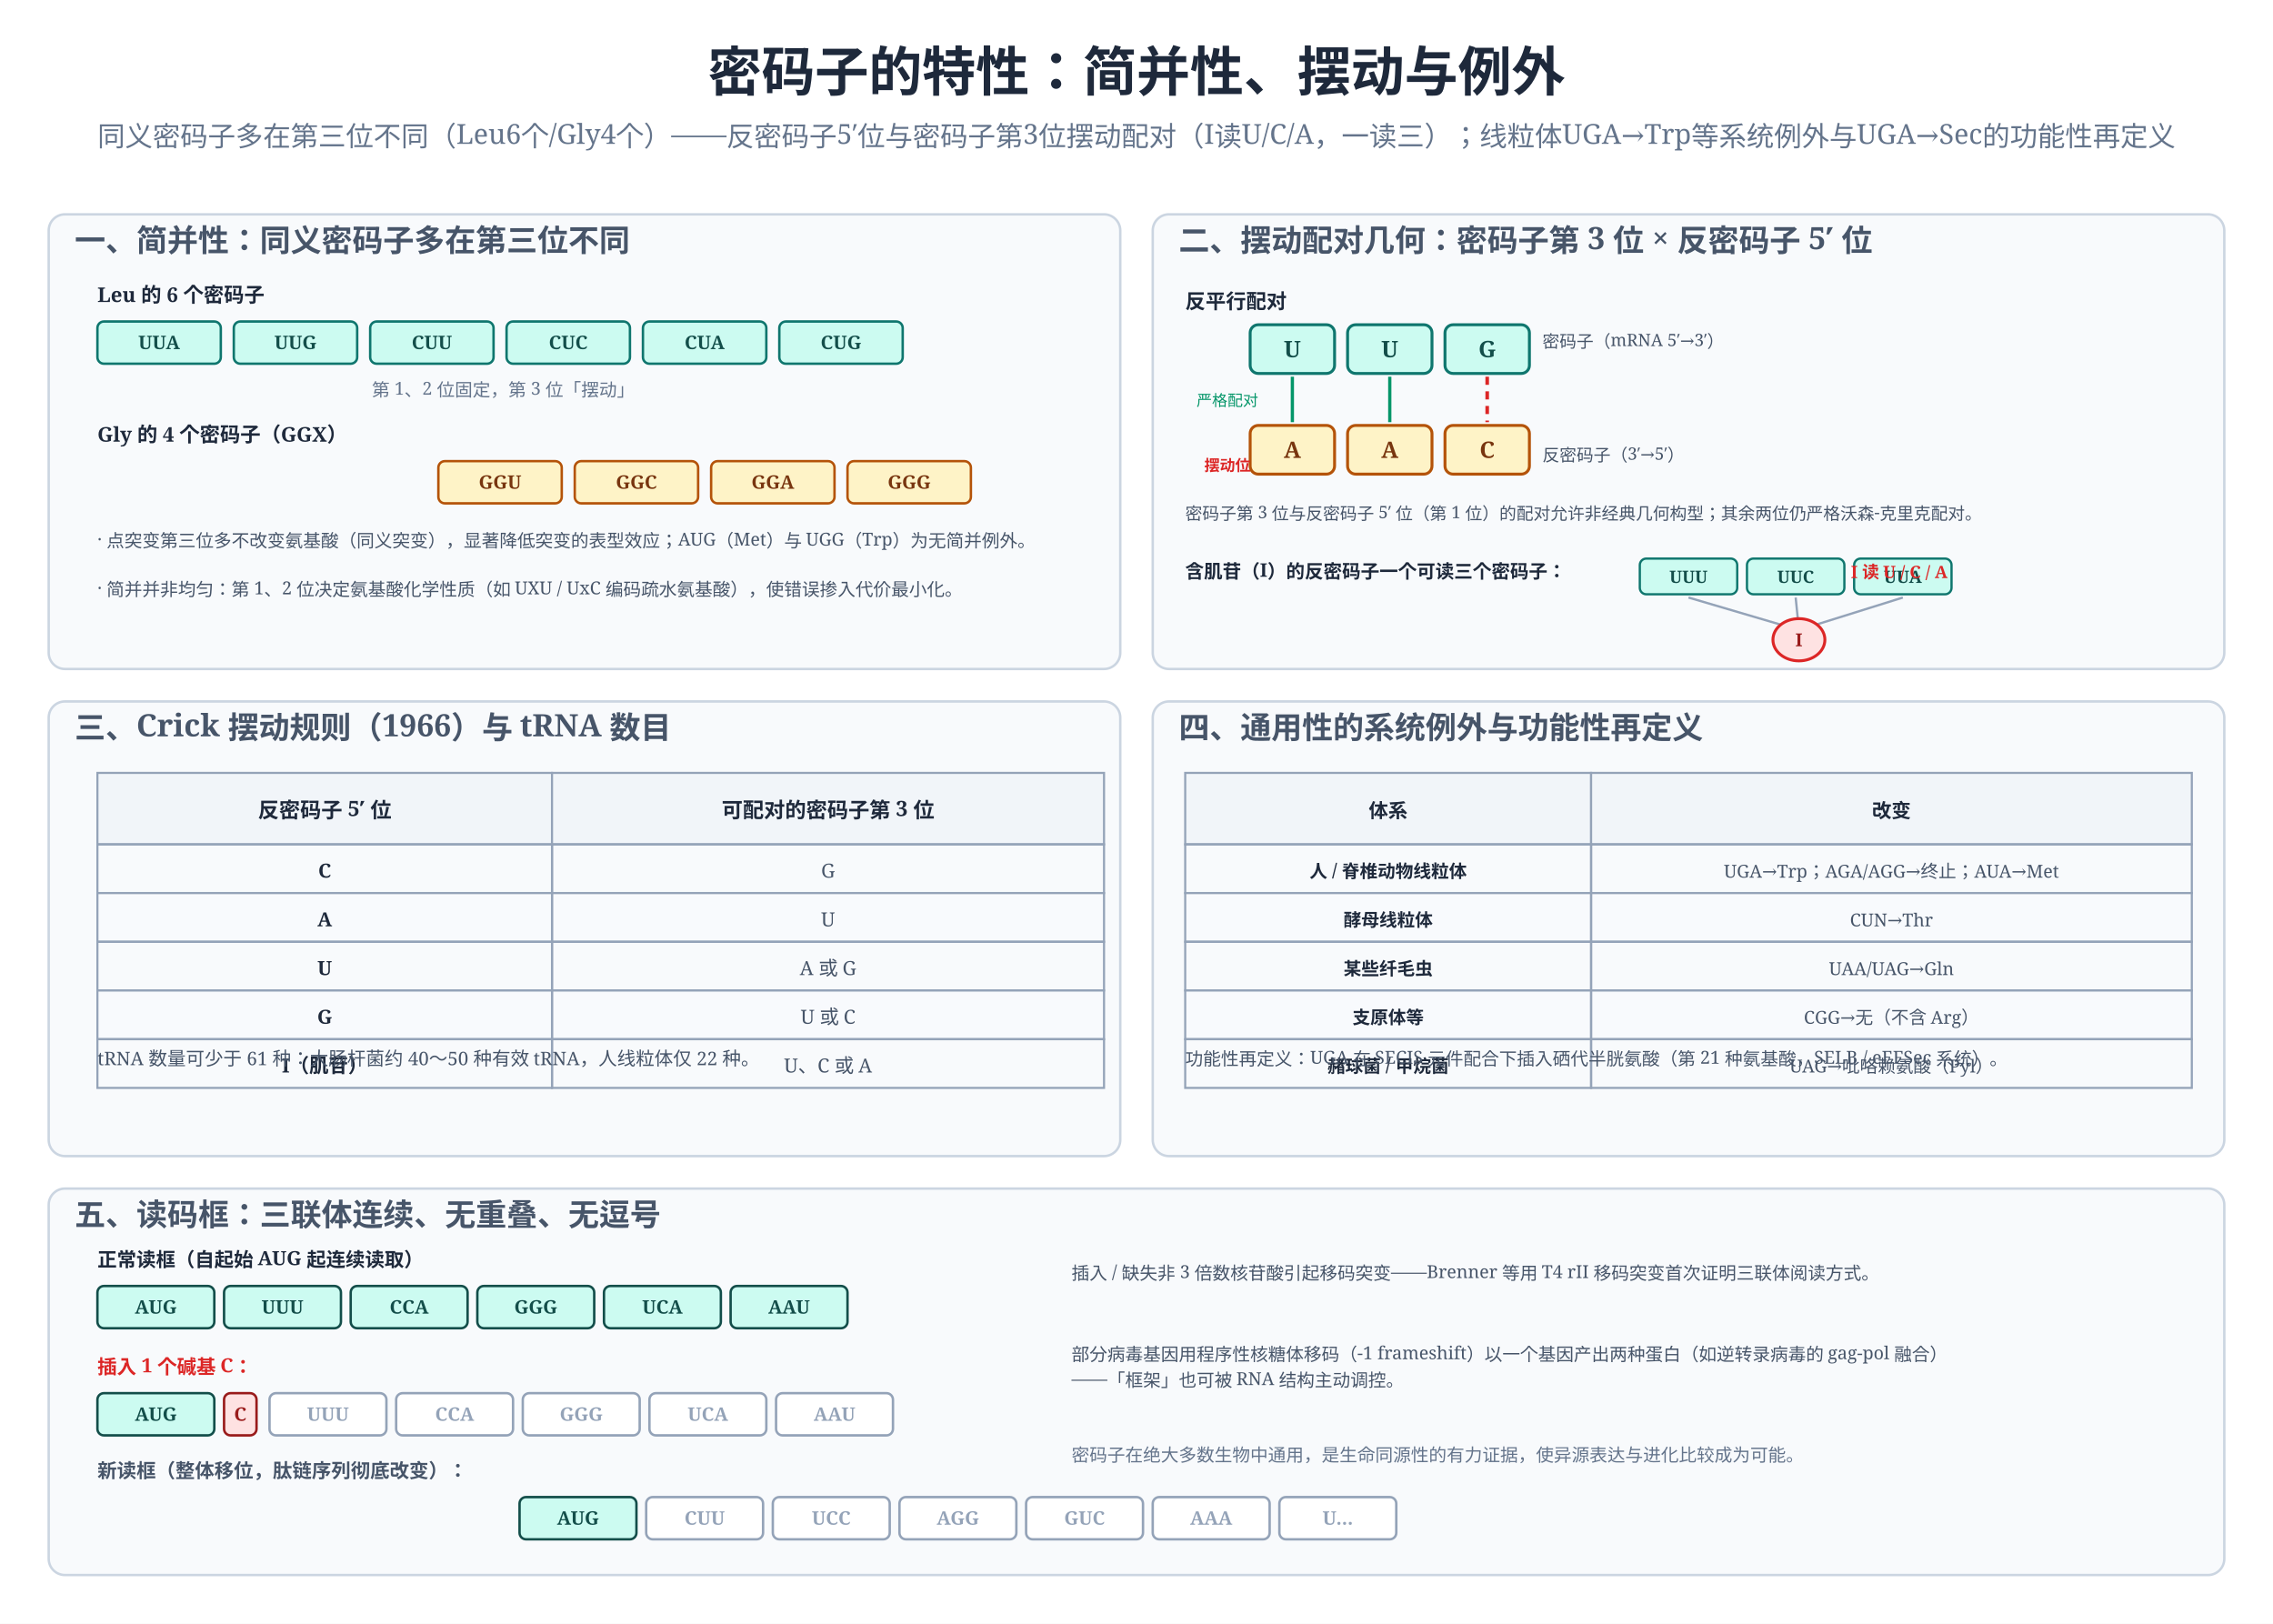
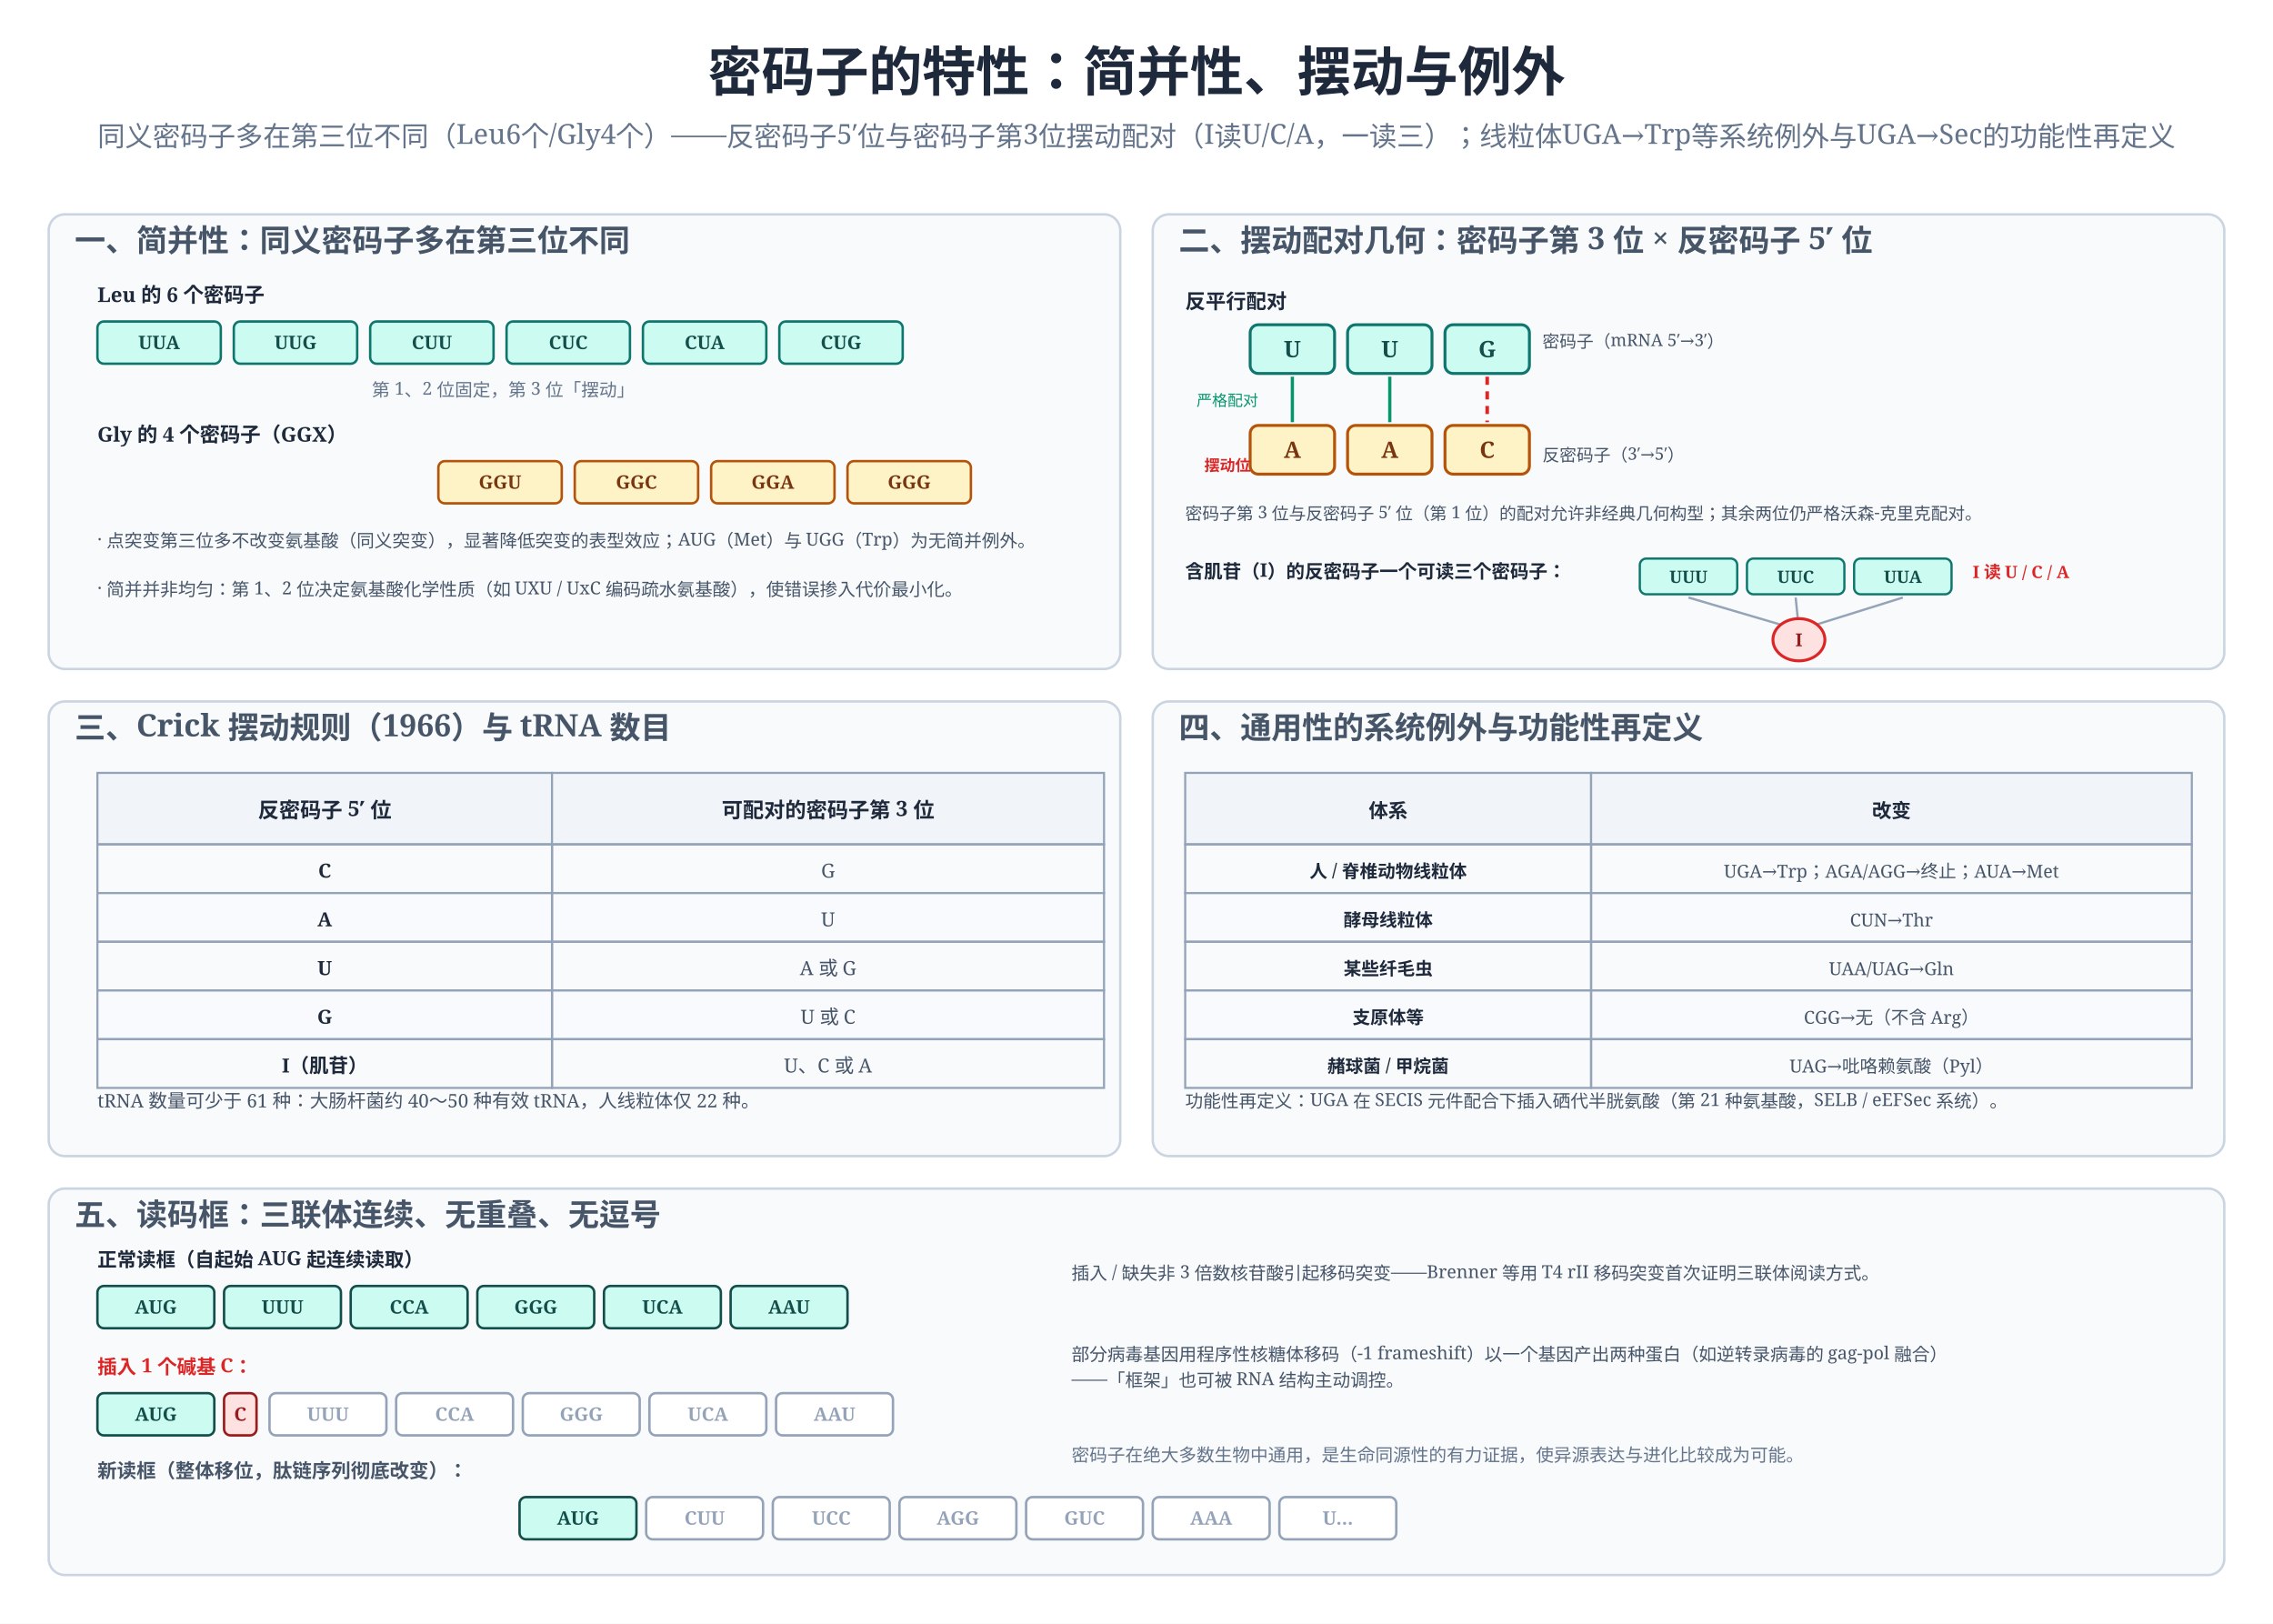
<svg xmlns="http://www.w3.org/2000/svg" width="1400" height="1000" viewBox="0 0 1400 1000" font-family="Noto Serif SC, LXGW WenKai, Songti SC, serif">
  <defs>
    <marker id="arr-ink" viewBox="0 0 10 10" refX="8.5" refY="5" markerWidth="7" markerHeight="7" orient="auto-start-reverse">
      <path d="M0,0 L10,5 L0,10 z" fill="#334155" />
    </marker>
    <marker id="arr-dna" viewBox="0 0 10 10" refX="8.5" refY="5" markerWidth="7" markerHeight="7" orient="auto-start-reverse">
      <path d="M0,0 L10,5 L0,10 z" fill="#0f766e" />
    </marker>
    <marker id="arr-rna" viewBox="0 0 10 10" refX="8.5" refY="5" markerWidth="7" markerHeight="7" orient="auto-start-reverse">
      <path d="M0,0 L10,5 L0,10 z" fill="#b45309" />
    </marker>
    <marker id="arr-pro" viewBox="0 0 10 10" refX="8.5" refY="5" markerWidth="7" markerHeight="7" orient="auto-start-reverse">
      <path d="M0,0 L10,5 L0,10 z" fill="#6d28d9" />
    </marker>
    <marker id="arr-enz" viewBox="0 0 10 10" refX="8.5" refY="5" markerWidth="7" markerHeight="7" orient="auto-start-reverse">
      <path d="M0,0 L10,5 L0,10 z" fill="#be185d" />
    </marker>
    <marker id="arr-acc" viewBox="0 0 10 10" refX="8.5" refY="5" markerWidth="7" markerHeight="7" orient="auto-start-reverse">
      <path d="M0,0 L10,5 L0,10 z" fill="#0369a1" />
    </marker>
    <marker id="arr-ok" viewBox="0 0 10 10" refX="8.5" refY="5" markerWidth="7" markerHeight="7" orient="auto-start-reverse">
      <path d="M0,0 L10,5 L0,10 z" fill="#059669" />
    </marker>
    <marker id="arr-warn" viewBox="0 0 10 10" refX="8.5" refY="5" markerWidth="7" markerHeight="7" orient="auto-start-reverse">
      <path d="M0,0 L10,5 L0,10 z" fill="#b45309" />
    </marker>
    <marker id="arr-bad" viewBox="0 0 10 10" refX="8.5" refY="5" markerWidth="7" markerHeight="7" orient="auto-start-reverse">
      <path d="M0,0 L10,5 L0,10 z" fill="#dc2626" />
    </marker>
    <marker id="arr-mute" viewBox="0 0 10 10" refX="8.5" refY="5" markerWidth="7" markerHeight="7" orient="auto-start-reverse">
      <path d="M0,0 L10,5 L0,10 z" fill="#94a3b8" />
    </marker>
  </defs>
  <rect x="0" y="0" width="1400" height="1000" fill="#ffffff" />
  <text x="700" y="56" text-anchor="middle" font-size="33" font-weight="700" fill="#1e293b">密码子的特性：简并性、摆动与例外</text>
  <text x="700" y="90" text-anchor="middle" font-size="17" fill="#64748b">同义密码子多在第三位不同（Leu6个/Gly4个）——反密码子5′位与密码子第3位摆动配对（I读U/C/A，一读三）；线粒体UGA→Trp等系统例外与UGA→Sec的功能性再定义</text>
  <rect x="30" y="132" width="660" height="280" rx="10" fill="#f8fafc" stroke="#cbd5e1" stroke-width="1.5" />
  <text x="46" y="154.84" font-size="19" fill="#475569" font-weight="700">一、简并性：同义密码子多在第三位不同</text>
  <text x="60" y="186" font-size="12.5" fill="#1e293b" font-weight="700">Leu 的 6 个密码子</text>
  <rect x="60" y="198" width="76" height="26" rx="4" fill="#ccfbf1" stroke="#0f766e" stroke-width="1.5" />
  <text x="98" y="215" font-size="11.5" fill="#134e4a" text-anchor="middle" font-weight="700">UUA</text>
  <rect x="144" y="198" width="76" height="26" rx="4" fill="#ccfbf1" stroke="#0f766e" stroke-width="1.5" />
  <text x="182" y="215" font-size="11.5" fill="#134e4a" text-anchor="middle" font-weight="700">UUG</text>
  <rect x="228" y="198" width="76" height="26" rx="4" fill="#ccfbf1" stroke="#0f766e" stroke-width="1.5" />
  <text x="266" y="215" font-size="11.5" fill="#134e4a" text-anchor="middle" font-weight="700">CUU</text>
  <rect x="312" y="198" width="76" height="26" rx="4" fill="#ccfbf1" stroke="#0f766e" stroke-width="1.5" />
  <text x="350" y="215" font-size="11.5" fill="#134e4a" text-anchor="middle" font-weight="700">CUC</text>
  <rect x="396" y="198" width="76" height="26" rx="4" fill="#ccfbf1" stroke="#0f766e" stroke-width="1.5" />
  <text x="434" y="215" font-size="11.5" fill="#134e4a" text-anchor="middle" font-weight="700">CUA</text>
  <rect x="480" y="198" width="76" height="26" rx="4" fill="#ccfbf1" stroke="#0f766e" stroke-width="1.5" />
  <text x="518" y="215" font-size="11.5" fill="#134e4a" text-anchor="middle" font-weight="700">CUG</text>
  <text x="310" y="244" font-size="11" fill="#64748b" text-anchor="middle">第 1、2 位固定，第 3 位「摆动」</text>
  <text x="60" y="272" font-size="12.5" fill="#1e293b" font-weight="700">Gly 的 4 个密码子（GGX）</text>
  <rect x="270" y="284" width="76" height="26" rx="4" fill="#fef3c7" stroke="#b45309" stroke-width="1.5" />
  <text x="308" y="301" font-size="11.5" fill="#78350f" text-anchor="middle" font-weight="700">GGU</text>
  <rect x="354" y="284" width="76" height="26" rx="4" fill="#fef3c7" stroke="#b45309" stroke-width="1.5" />
  <text x="392" y="301" font-size="11.5" fill="#78350f" text-anchor="middle" font-weight="700">GGC</text>
  <rect x="438" y="284" width="76" height="26" rx="4" fill="#fef3c7" stroke="#b45309" stroke-width="1.5" />
  <text x="476" y="301" font-size="11.5" fill="#78350f" text-anchor="middle" font-weight="700">GGA</text>
  <rect x="522" y="284" width="76" height="26" rx="4" fill="#fef3c7" stroke="#b45309" stroke-width="1.5" />
  <text x="560" y="301" font-size="11.5" fill="#78350f" text-anchor="middle" font-weight="700">GGG</text>
  <text x="60" y="336" font-size="11" fill="#475569">· 点突变第三位多不改变氨基酸（同义突变），显著降低突变的表型效应；AUG（Met）与 UGG（Trp）为无简并例外。</text>
  <text x="60" y="366" font-size="11" fill="#475569">· 简并并非均匀：第 1、2 位决定氨基酸化学性质（如 UXU / UxC 编码疏水氨基酸），使错误掺入代价最小化。</text>
  <rect x="710" y="132" width="660" height="280" rx="10" fill="#f8fafc" stroke="#cbd5e1" stroke-width="1.5" />
  <text x="726" y="154.84" font-size="19" fill="#475569" font-weight="700">二、摆动配对几何：密码子第 3 位 × 反密码子 5′ 位</text>
  <text x="730" y="190" font-size="12.5" fill="#1e293b" font-weight="700">反平行配对</text>
  <rect x="770" y="200" width="52" height="30" rx="5" fill="#ccfbf1" stroke="#0f766e" stroke-width="1.8" />
  <text x="796" y="220" font-size="14" fill="#134e4a" text-anchor="middle" font-weight="700">U</text>
  <rect x="830" y="200" width="52" height="30" rx="5" fill="#ccfbf1" stroke="#0f766e" stroke-width="1.8" />
  <text x="856" y="220" font-size="14" fill="#134e4a" text-anchor="middle" font-weight="700">U</text>
  <rect x="890" y="200" width="52" height="30" rx="5" fill="#ccfbf1" stroke="#0f766e" stroke-width="1.8" />
  <text x="916" y="220" font-size="14" fill="#134e4a" text-anchor="middle" font-weight="700">G</text>
  <text x="950" y="214" font-size="10.5" fill="#475569">密码子（mRNA 5′→3′）</text>
  <rect x="770" y="262" width="52" height="30" rx="5" fill="#fef3c7" stroke="#b45309" stroke-width="1.8" />
  <text x="796" y="282" font-size="14" fill="#78350f" text-anchor="middle" font-weight="700">A</text>
  <rect x="830" y="262" width="52" height="30" rx="5" fill="#fef3c7" stroke="#b45309" stroke-width="1.8" />
  <text x="856" y="282" font-size="14" fill="#78350f" text-anchor="middle" font-weight="700">A</text>
  <rect x="890" y="262" width="52" height="30" rx="5" fill="#fef3c7" stroke="#b45309" stroke-width="1.8" />
  <text x="916" y="282" font-size="14" fill="#78350f" text-anchor="middle" font-weight="700">C</text>
  <text x="950" y="284" font-size="10.5" fill="#475569">反密码子（3′→5′）</text>
  <line x1="796" y1="232" x2="796" y2="260" stroke="#059669" stroke-width="2" />
  <line x1="856" y1="232" x2="856" y2="260" stroke="#059669" stroke-width="2" />
  <text x="756" y="250" font-size="9.5" fill="#059669" text-anchor="middle">严格配对</text>
  <line x1="916" y1="232" x2="916" y2="260" stroke="#dc2626" stroke-width="2.2" stroke-dasharray="5 4" />
  <text x="756" y="290" font-size="9.5" fill="#dc2626" text-anchor="middle" font-weight="700">摆动位</text>
  <text x="730" y="320" font-size="10.5" fill="#475569">密码子第 3 位与反密码子 5′ 位（第 1 位）的配对允许非经典几何构型；其余两位仍严格沃森-克里克配对。</text>
  <text x="730" y="356" font-size="11.5" fill="#1e293b" font-weight="700">含肌苷（I）的反密码子一个可读三个密码子：</text>
  <rect x="1010" y="344" width="60" height="22" rx="4" fill="#ccfbf1" stroke="#0f766e" stroke-width="1.4" />
  <text x="1040" y="359" font-size="10.5" fill="#134e4a" text-anchor="middle" font-weight="700">UUU</text>
  <line x1="1040" y1="368" x2="1108" y2="388" stroke="#94a3b8" stroke-width="1.4" />
  <rect x="1076" y="344" width="60" height="22" rx="4" fill="#ccfbf1" stroke="#0f766e" stroke-width="1.4" />
  <text x="1106" y="359" font-size="10.5" fill="#134e4a" text-anchor="middle" font-weight="700">UUC</text>
  <line x1="1106" y1="368" x2="1108" y2="388" stroke="#94a3b8" stroke-width="1.4" />
  <rect x="1142" y="344" width="60" height="22" rx="4" fill="#ccfbf1" stroke="#0f766e" stroke-width="1.4" />
  <text x="1172" y="359" font-size="10.5" fill="#134e4a" text-anchor="middle" font-weight="700">UUA</text>
  <line x1="1172" y1="368" x2="1108" y2="388" stroke="#94a3b8" stroke-width="1.4" />
  <ellipse cx="1108" cy="394" rx="16" ry="13" fill="#fee2e2" stroke="#dc2626" stroke-width="1.8" />
  <text x="1108" y="398" font-size="11" fill="#991b1b" text-anchor="middle" font-weight="700">I</text>
-   <text x="1140" y="356" font-size="10.5" fill="#dc2626" font-weight="700">I 读 U / C / A</text>
+   <text x="1215" y="356" font-size="10.5" fill="#dc2626" font-weight="700">I 读 U / C / A</text>
  <rect x="30" y="432" width="660" height="280" rx="10" fill="#f8fafc" stroke="#cbd5e1" stroke-width="1.5" />
  <text x="46" y="454.84" font-size="19" fill="#475569" font-weight="700">三、Crick 摆动规则（1966）与 tRNA 数目</text>
  <rect x="60" y="476" width="280" height="44" fill="#f1f5f9" stroke="#94a3b8" stroke-width="1.3" />
  <text x="200" y="503.5" font-size="13" fill="#1e293b" text-anchor="middle" font-weight="700">反密码子 5′ 位</text>
  <rect x="340" y="476" width="340" height="44" fill="#f1f5f9" stroke="#94a3b8" stroke-width="1.3" />
  <text x="510" y="503.5" font-size="13" fill="#1e293b" text-anchor="middle" font-weight="700">可配对的密码子第 3 位</text>
  <rect x="60" y="520" width="280" height="30" fill="none" stroke="#94a3b8" stroke-width="1.3" />
  <text x="200" y="540.5" font-size="12" fill="#1e293b" text-anchor="middle" font-weight="700">C</text>
  <rect x="340" y="520" width="340" height="30" fill="none" stroke="#94a3b8" stroke-width="1.3" />
  <text x="510" y="540.5" font-size="12" fill="#475569" text-anchor="middle" font-weight="500">G</text>
  <rect x="60" y="550" width="620" height="30" fill="#f8fafc" fill-opacity="0.85" />
  <rect x="60" y="550" width="280" height="30" fill="none" stroke="#94a3b8" stroke-width="1.3" />
  <text x="200" y="570.5" font-size="12" fill="#1e293b" text-anchor="middle" font-weight="700">A</text>
  <rect x="340" y="550" width="340" height="30" fill="none" stroke="#94a3b8" stroke-width="1.3" />
  <text x="510" y="570.5" font-size="12" fill="#475569" text-anchor="middle" font-weight="500">U</text>
  <rect x="60" y="580" width="280" height="30" fill="none" stroke="#94a3b8" stroke-width="1.3" />
  <text x="200" y="600.5" font-size="12" fill="#1e293b" text-anchor="middle" font-weight="700">U</text>
  <rect x="340" y="580" width="340" height="30" fill="none" stroke="#94a3b8" stroke-width="1.3" />
  <text x="510" y="600.5" font-size="12" fill="#475569" text-anchor="middle" font-weight="500">A 或 G</text>
  <rect x="60" y="610" width="620" height="30" fill="#f8fafc" fill-opacity="0.85" />
  <rect x="60" y="610" width="280" height="30" fill="none" stroke="#94a3b8" stroke-width="1.3" />
  <text x="200" y="630.5" font-size="12" fill="#1e293b" text-anchor="middle" font-weight="700">G</text>
  <rect x="340" y="610" width="340" height="30" fill="none" stroke="#94a3b8" stroke-width="1.3" />
  <text x="510" y="630.5" font-size="12" fill="#475569" text-anchor="middle" font-weight="500">U 或 C</text>
  <rect x="60" y="640" width="280" height="30" fill="none" stroke="#94a3b8" stroke-width="1.3" />
  <text x="200" y="660.5" font-size="12" fill="#1e293b" text-anchor="middle" font-weight="700">I（肌苷）</text>
  <rect x="340" y="640" width="340" height="30" fill="none" stroke="#94a3b8" stroke-width="1.3" />
  <text x="510" y="660.5" font-size="12" fill="#475569" text-anchor="middle" font-weight="500">U、C 或 A</text>
-   <text x="60" y="656" font-size="11.5" fill="#475569">tRNA 数量可少于 61 种：大肠杆菌约 40～50 种有效 tRNA，人线粒体仅 22 种。</text>
+   <text x="60" y="682" font-size="11.5" fill="#475569">tRNA 数量可少于 61 种：大肠杆菌约 40～50 种有效 tRNA，人线粒体仅 22 种。</text>
  <rect x="710" y="432" width="660" height="280" rx="10" fill="#f8fafc" stroke="#cbd5e1" stroke-width="1.5" />
  <text x="726" y="454.84" font-size="19" fill="#475569" font-weight="700">四、通用性的系统例外与功能性再定义</text>
  <rect x="730" y="476" width="250" height="44" fill="#f1f5f9" stroke="#94a3b8" stroke-width="1.3" />
  <text x="855" y="503.5" font-size="12" fill="#1e293b" text-anchor="middle" font-weight="700">体系</text>
  <rect x="980" y="476" width="370" height="44" fill="#f1f5f9" stroke="#94a3b8" stroke-width="1.3" />
  <text x="1165" y="503.5" font-size="12" fill="#1e293b" text-anchor="middle" font-weight="700">改变</text>
  <rect x="730" y="520" width="250" height="30" fill="none" stroke="#94a3b8" stroke-width="1.3" />
  <text x="855" y="540.5" font-size="11" fill="#1e293b" text-anchor="middle" font-weight="700">人 / 脊椎动物线粒体</text>
  <rect x="980" y="520" width="370" height="30" fill="none" stroke="#94a3b8" stroke-width="1.3" />
  <text x="1165" y="540.5" font-size="11" fill="#475569" text-anchor="middle" font-weight="500">UGA→Trp；AGA/AGG→终止；AUA→Met</text>
  <rect x="730" y="550" width="620" height="30" fill="#f8fafc" fill-opacity="0.85" />
  <rect x="730" y="550" width="250" height="30" fill="none" stroke="#94a3b8" stroke-width="1.3" />
  <text x="855" y="570.5" font-size="11" fill="#1e293b" text-anchor="middle" font-weight="700">酵母线粒体</text>
  <rect x="980" y="550" width="370" height="30" fill="none" stroke="#94a3b8" stroke-width="1.3" />
  <text x="1165" y="570.5" font-size="11" fill="#475569" text-anchor="middle" font-weight="500">CUN→Thr</text>
  <rect x="730" y="580" width="250" height="30" fill="none" stroke="#94a3b8" stroke-width="1.3" />
  <text x="855" y="600.5" font-size="11" fill="#1e293b" text-anchor="middle" font-weight="700">某些纤毛虫</text>
  <rect x="980" y="580" width="370" height="30" fill="none" stroke="#94a3b8" stroke-width="1.3" />
  <text x="1165" y="600.5" font-size="11" fill="#475569" text-anchor="middle" font-weight="500">UAA/UAG→Gln</text>
  <rect x="730" y="610" width="620" height="30" fill="#f8fafc" fill-opacity="0.85" />
  <rect x="730" y="610" width="250" height="30" fill="none" stroke="#94a3b8" stroke-width="1.3" />
  <text x="855" y="630.5" font-size="11" fill="#1e293b" text-anchor="middle" font-weight="700">支原体等</text>
  <rect x="980" y="610" width="370" height="30" fill="none" stroke="#94a3b8" stroke-width="1.3" />
  <text x="1165" y="630.5" font-size="11" fill="#475569" text-anchor="middle" font-weight="500">CGG→无（不含 Arg）</text>
  <rect x="730" y="640" width="250" height="30" fill="none" stroke="#94a3b8" stroke-width="1.3" />
  <text x="855" y="660.5" font-size="11" fill="#1e293b" text-anchor="middle" font-weight="700">赭球菌 / 甲烷菌</text>
  <rect x="980" y="640" width="370" height="30" fill="none" stroke="#94a3b8" stroke-width="1.3" />
  <text x="1165" y="660.5" font-size="11" fill="#475569" text-anchor="middle" font-weight="500">UAG→吡咯赖氨酸（Pyl）</text>
-   <text x="730" y="656" font-size="11" fill="#475569">功能性再定义：UGA 在 SECIS 元件配合下插入硒代半胱氨酸（第 21 种氨基酸，SELB / eEFSec 系统）。</text>
+   <text x="730" y="682" font-size="11" fill="#475569">功能性再定义：UGA 在 SECIS 元件配合下插入硒代半胱氨酸（第 21 种氨基酸，SELB / eEFSec 系统）。</text>
  <rect x="30" y="732" width="1340" height="238" rx="10" fill="#f8fafc" stroke="#cbd5e1" stroke-width="1.5" />
  <text x="46" y="754.84" font-size="19" fill="#475569" font-weight="700">五、读码框：三联体连续、无重叠、无逗号</text>
  <text x="60" y="780" font-size="12" fill="#1e293b" font-weight="700">正常读框（自起始 AUG 起连续读取）</text>
  <rect x="60" y="792" width="72" height="26" rx="4" fill="#ccfbf1" stroke="#134e4a" stroke-width="1.5" />
  <text x="96" y="809" font-size="11.5" fill="#134e4a" text-anchor="middle" font-weight="700">AUG</text>
  <rect x="138" y="792" width="72" height="26" rx="4" fill="#ccfbf1" stroke="#134e4a" stroke-width="1.5" />
  <text x="174" y="809" font-size="11.5" fill="#134e4a" text-anchor="middle" font-weight="700">UUU</text>
  <rect x="216" y="792" width="72" height="26" rx="4" fill="#ccfbf1" stroke="#134e4a" stroke-width="1.5" />
  <text x="252" y="809" font-size="11.5" fill="#134e4a" text-anchor="middle" font-weight="700">CCA</text>
  <rect x="294" y="792" width="72" height="26" rx="4" fill="#ccfbf1" stroke="#134e4a" stroke-width="1.5" />
  <text x="330" y="809" font-size="11.5" fill="#134e4a" text-anchor="middle" font-weight="700">GGG</text>
  <rect x="372" y="792" width="72" height="26" rx="4" fill="#ccfbf1" stroke="#134e4a" stroke-width="1.5" />
  <text x="408" y="809" font-size="11.5" fill="#134e4a" text-anchor="middle" font-weight="700">UCA</text>
  <rect x="450" y="792" width="72" height="26" rx="4" fill="#ccfbf1" stroke="#134e4a" stroke-width="1.5" />
  <text x="486" y="809" font-size="11.5" fill="#134e4a" text-anchor="middle" font-weight="700">AAU</text>
  <text x="60" y="846" font-size="12" fill="#dc2626" font-weight="700">插入 1 个碱基 C：</text>
  <rect x="60" y="858" width="72" height="26" rx="4" fill="#ccfbf1" stroke="#134e4a" stroke-width="1.5" />
  <text x="96" y="875" font-size="11.5" fill="#134e4a" text-anchor="middle" font-weight="700">AUG</text>
  <rect x="138" y="858" width="20" height="26" rx="4" fill="#fee2e2" stroke="#991b1b" stroke-width="1.5" />
  <text x="148" y="875" font-size="11.5" fill="#991b1b" text-anchor="middle" font-weight="700">C</text>
  <rect x="166" y="858" width="72" height="26" rx="4" fill="#ffffff" stroke="#94a3b8" stroke-width="1.5" />
  <text x="202" y="875" font-size="11.5" fill="#94a3b8" text-anchor="middle" font-weight="700">UUU</text>
  <rect x="244" y="858" width="72" height="26" rx="4" fill="#ffffff" stroke="#94a3b8" stroke-width="1.5" />
  <text x="280" y="875" font-size="11.5" fill="#94a3b8" text-anchor="middle" font-weight="700">CCA</text>
  <rect x="322" y="858" width="72" height="26" rx="4" fill="#ffffff" stroke="#94a3b8" stroke-width="1.5" />
  <text x="358" y="875" font-size="11.5" fill="#94a3b8" text-anchor="middle" font-weight="700">GGG</text>
  <rect x="400" y="858" width="72" height="26" rx="4" fill="#ffffff" stroke="#94a3b8" stroke-width="1.5" />
  <text x="436" y="875" font-size="11.5" fill="#94a3b8" text-anchor="middle" font-weight="700">UCA</text>
  <rect x="478" y="858" width="72" height="26" rx="4" fill="#ffffff" stroke="#94a3b8" stroke-width="1.5" />
  <text x="514" y="875" font-size="11.5" fill="#94a3b8" text-anchor="middle" font-weight="700">AAU</text>
  <text x="60" y="910" font-size="12" fill="#475569" font-weight="700">新读框（整体移位，肽链序列彻底改变）：</text>
  <rect x="320" y="922" width="72" height="26" rx="4" fill="#ccfbf1" stroke="#134e4a" stroke-width="1.5" />
  <text x="356" y="939" font-size="11.5" fill="#134e4a" text-anchor="middle" font-weight="700">AUG</text>
  <rect x="398" y="922" width="72" height="26" rx="4" fill="#ffffff" stroke="#94a3b8" stroke-width="1.5" />
  <text x="434" y="939" font-size="11.5" fill="#94a3b8" text-anchor="middle" font-weight="700">CUU</text>
  <rect x="476" y="922" width="72" height="26" rx="4" fill="#ffffff" stroke="#94a3b8" stroke-width="1.5" />
  <text x="512" y="939" font-size="11.5" fill="#94a3b8" text-anchor="middle" font-weight="700">UCC</text>
  <rect x="554" y="922" width="72" height="26" rx="4" fill="#ffffff" stroke="#94a3b8" stroke-width="1.5" />
  <text x="590" y="939" font-size="11.5" fill="#94a3b8" text-anchor="middle" font-weight="700">AGG</text>
  <rect x="632" y="922" width="72" height="26" rx="4" fill="#ffffff" stroke="#94a3b8" stroke-width="1.5" />
  <text x="668" y="939" font-size="11.5" fill="#94a3b8" text-anchor="middle" font-weight="700">GUC</text>
  <rect x="710" y="922" width="72" height="26" rx="4" fill="#ffffff" stroke="#94a3b8" stroke-width="1.5" />
  <text x="746" y="939" font-size="11.5" fill="#94a3b8" text-anchor="middle" font-weight="700">AAA</text>
  <rect x="788" y="922" width="72" height="26" rx="4" fill="#ffffff" stroke="#94a3b8" stroke-width="1.5" />
  <text x="824" y="939" font-size="11.5" fill="#94a3b8" text-anchor="middle" font-weight="700">U…</text>
  <text x="660" y="788" font-size="11" fill="#475569">插入 / 缺失非 3 倍数核苷酸引起移码突变——Brenner 等用 T4 rII 移码突变首次证明三联体阅读方式。</text>
  <text x="660" y="838" font-size="11" fill="#475569">部分病毒基因用程序性核糖体移码（-1 frameshift）以一个基因产出两种蛋白（如逆转录病毒的 gag-pol 融合）</text>
  <text x="660" y="853" font-size="11" fill="#475569">——「框架」也可被 RNA 结构主动调控。</text>
  <text x="660" y="900" font-size="11" fill="#64748b">密码子在绝大多数生物中通用，是生命同源性的有力证据，使异源表达与进化比较成为可能。</text>
</svg>
